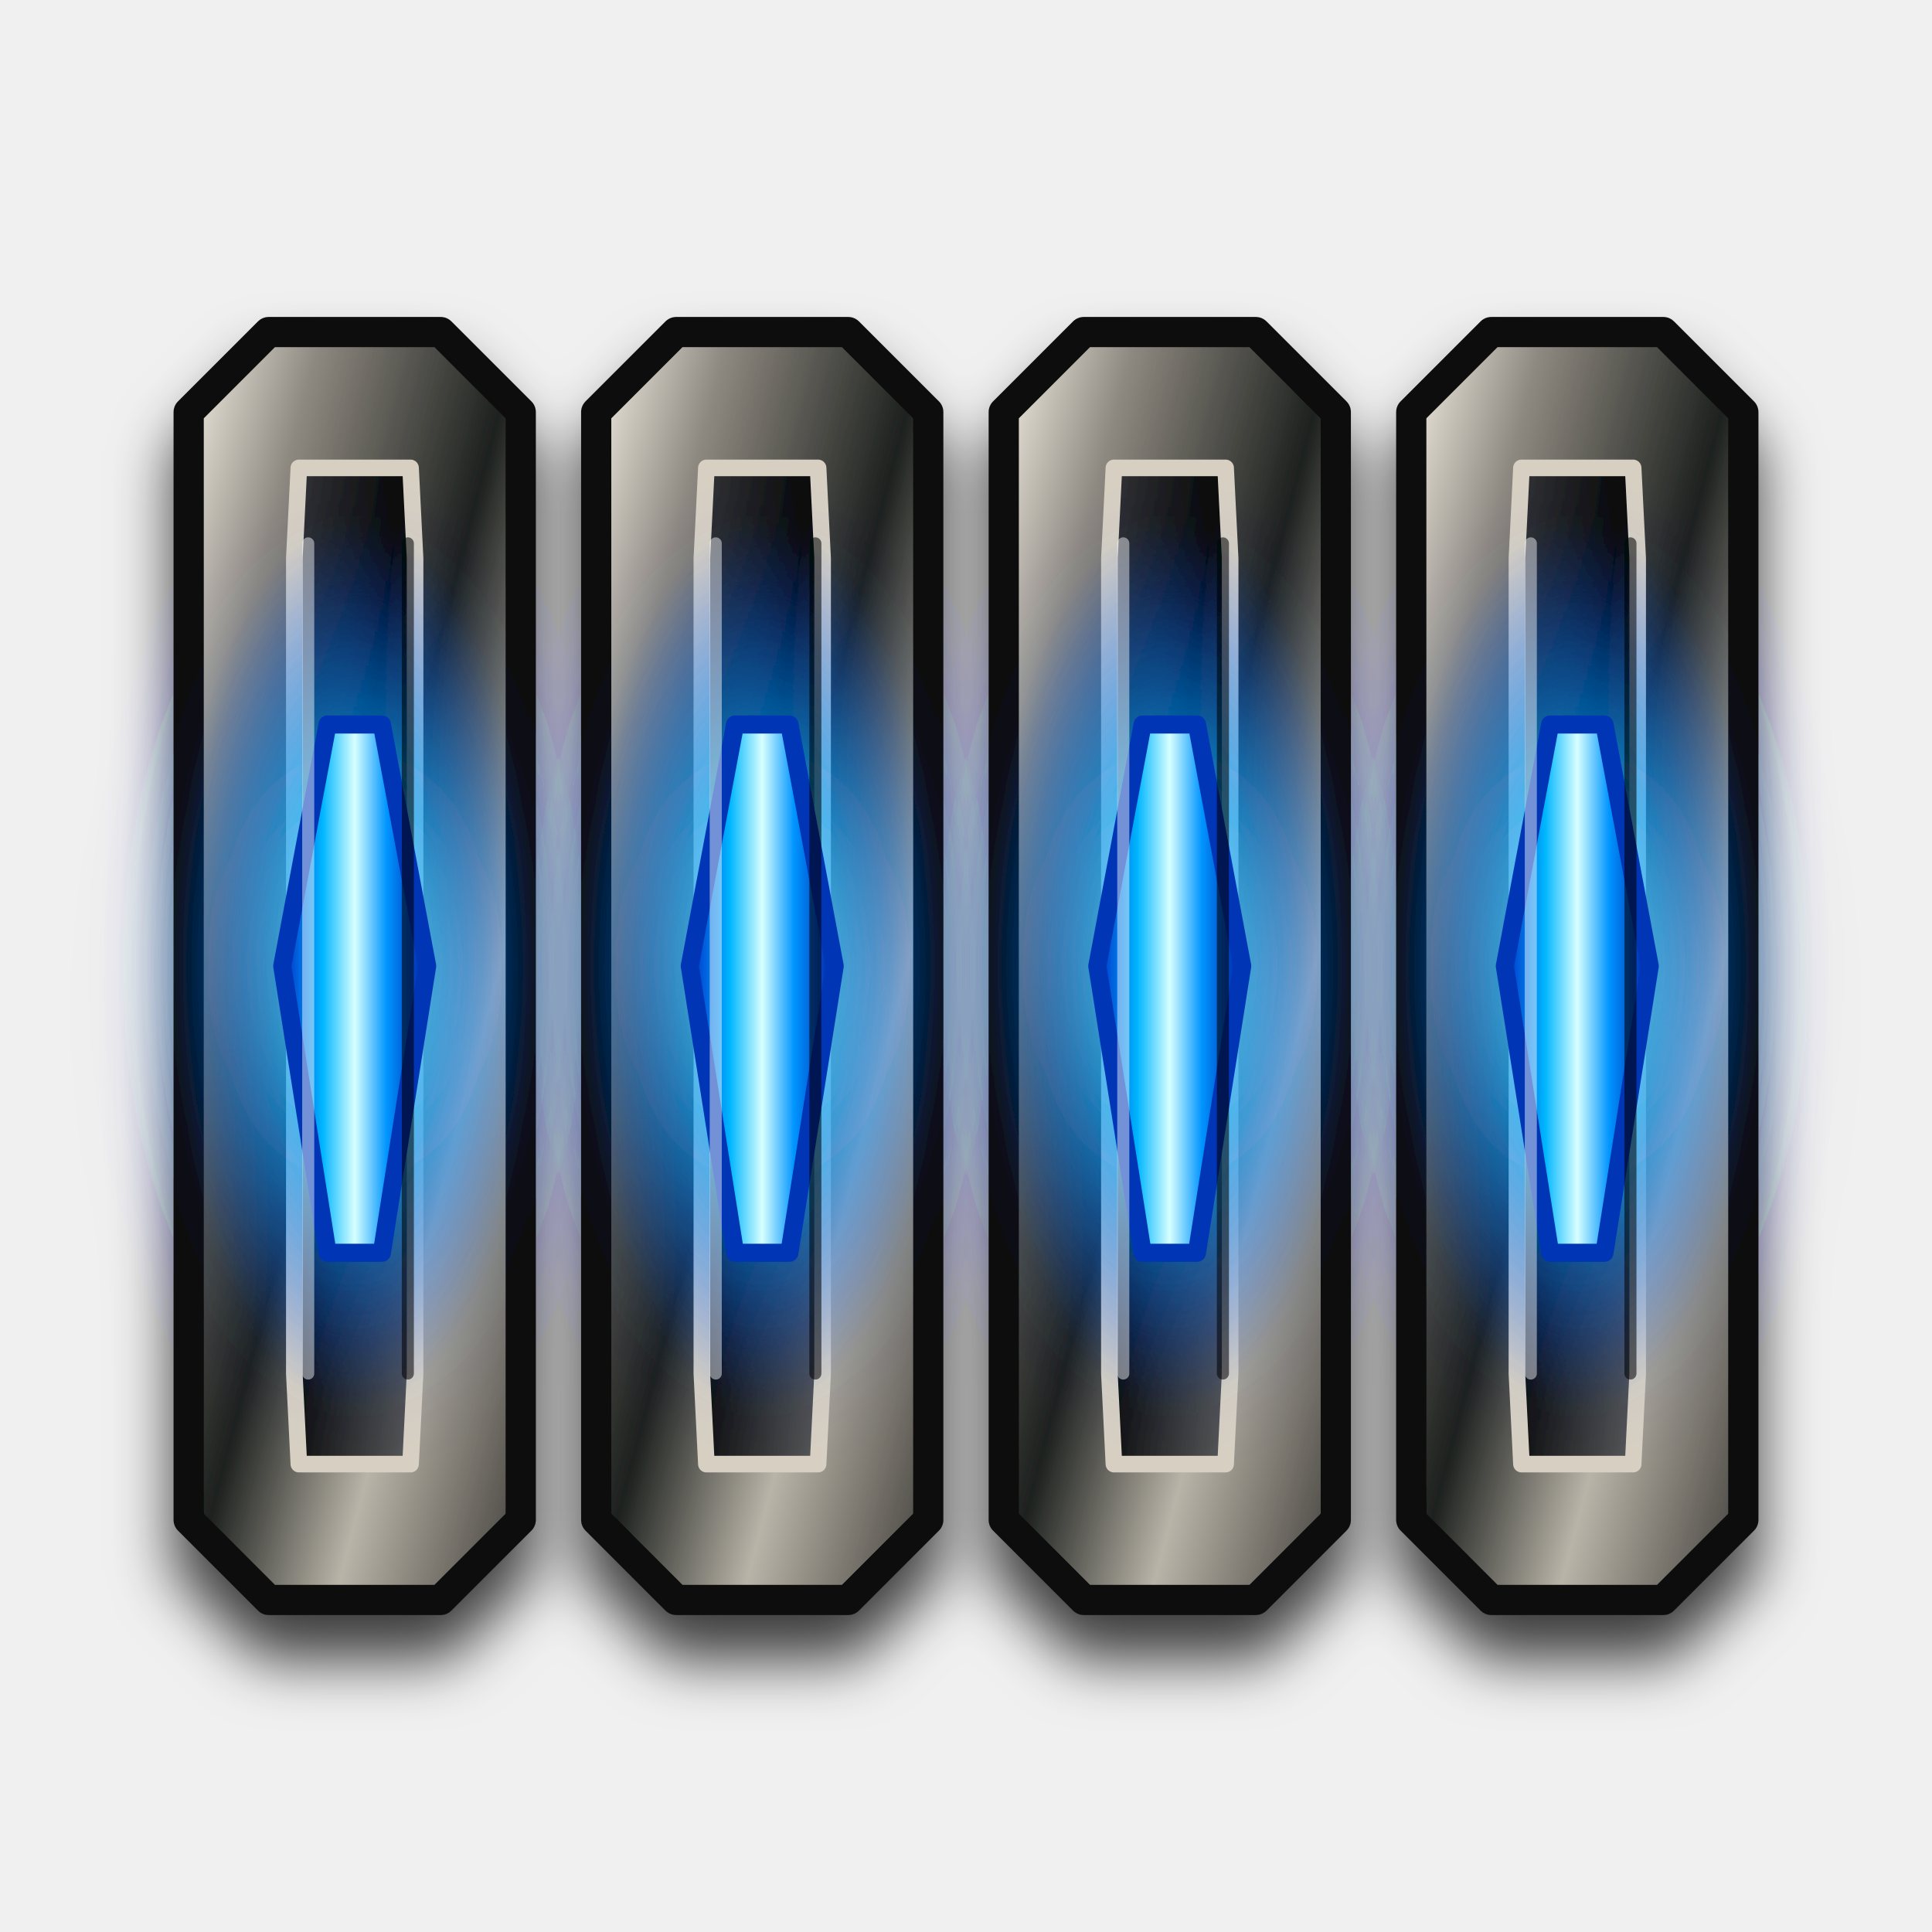
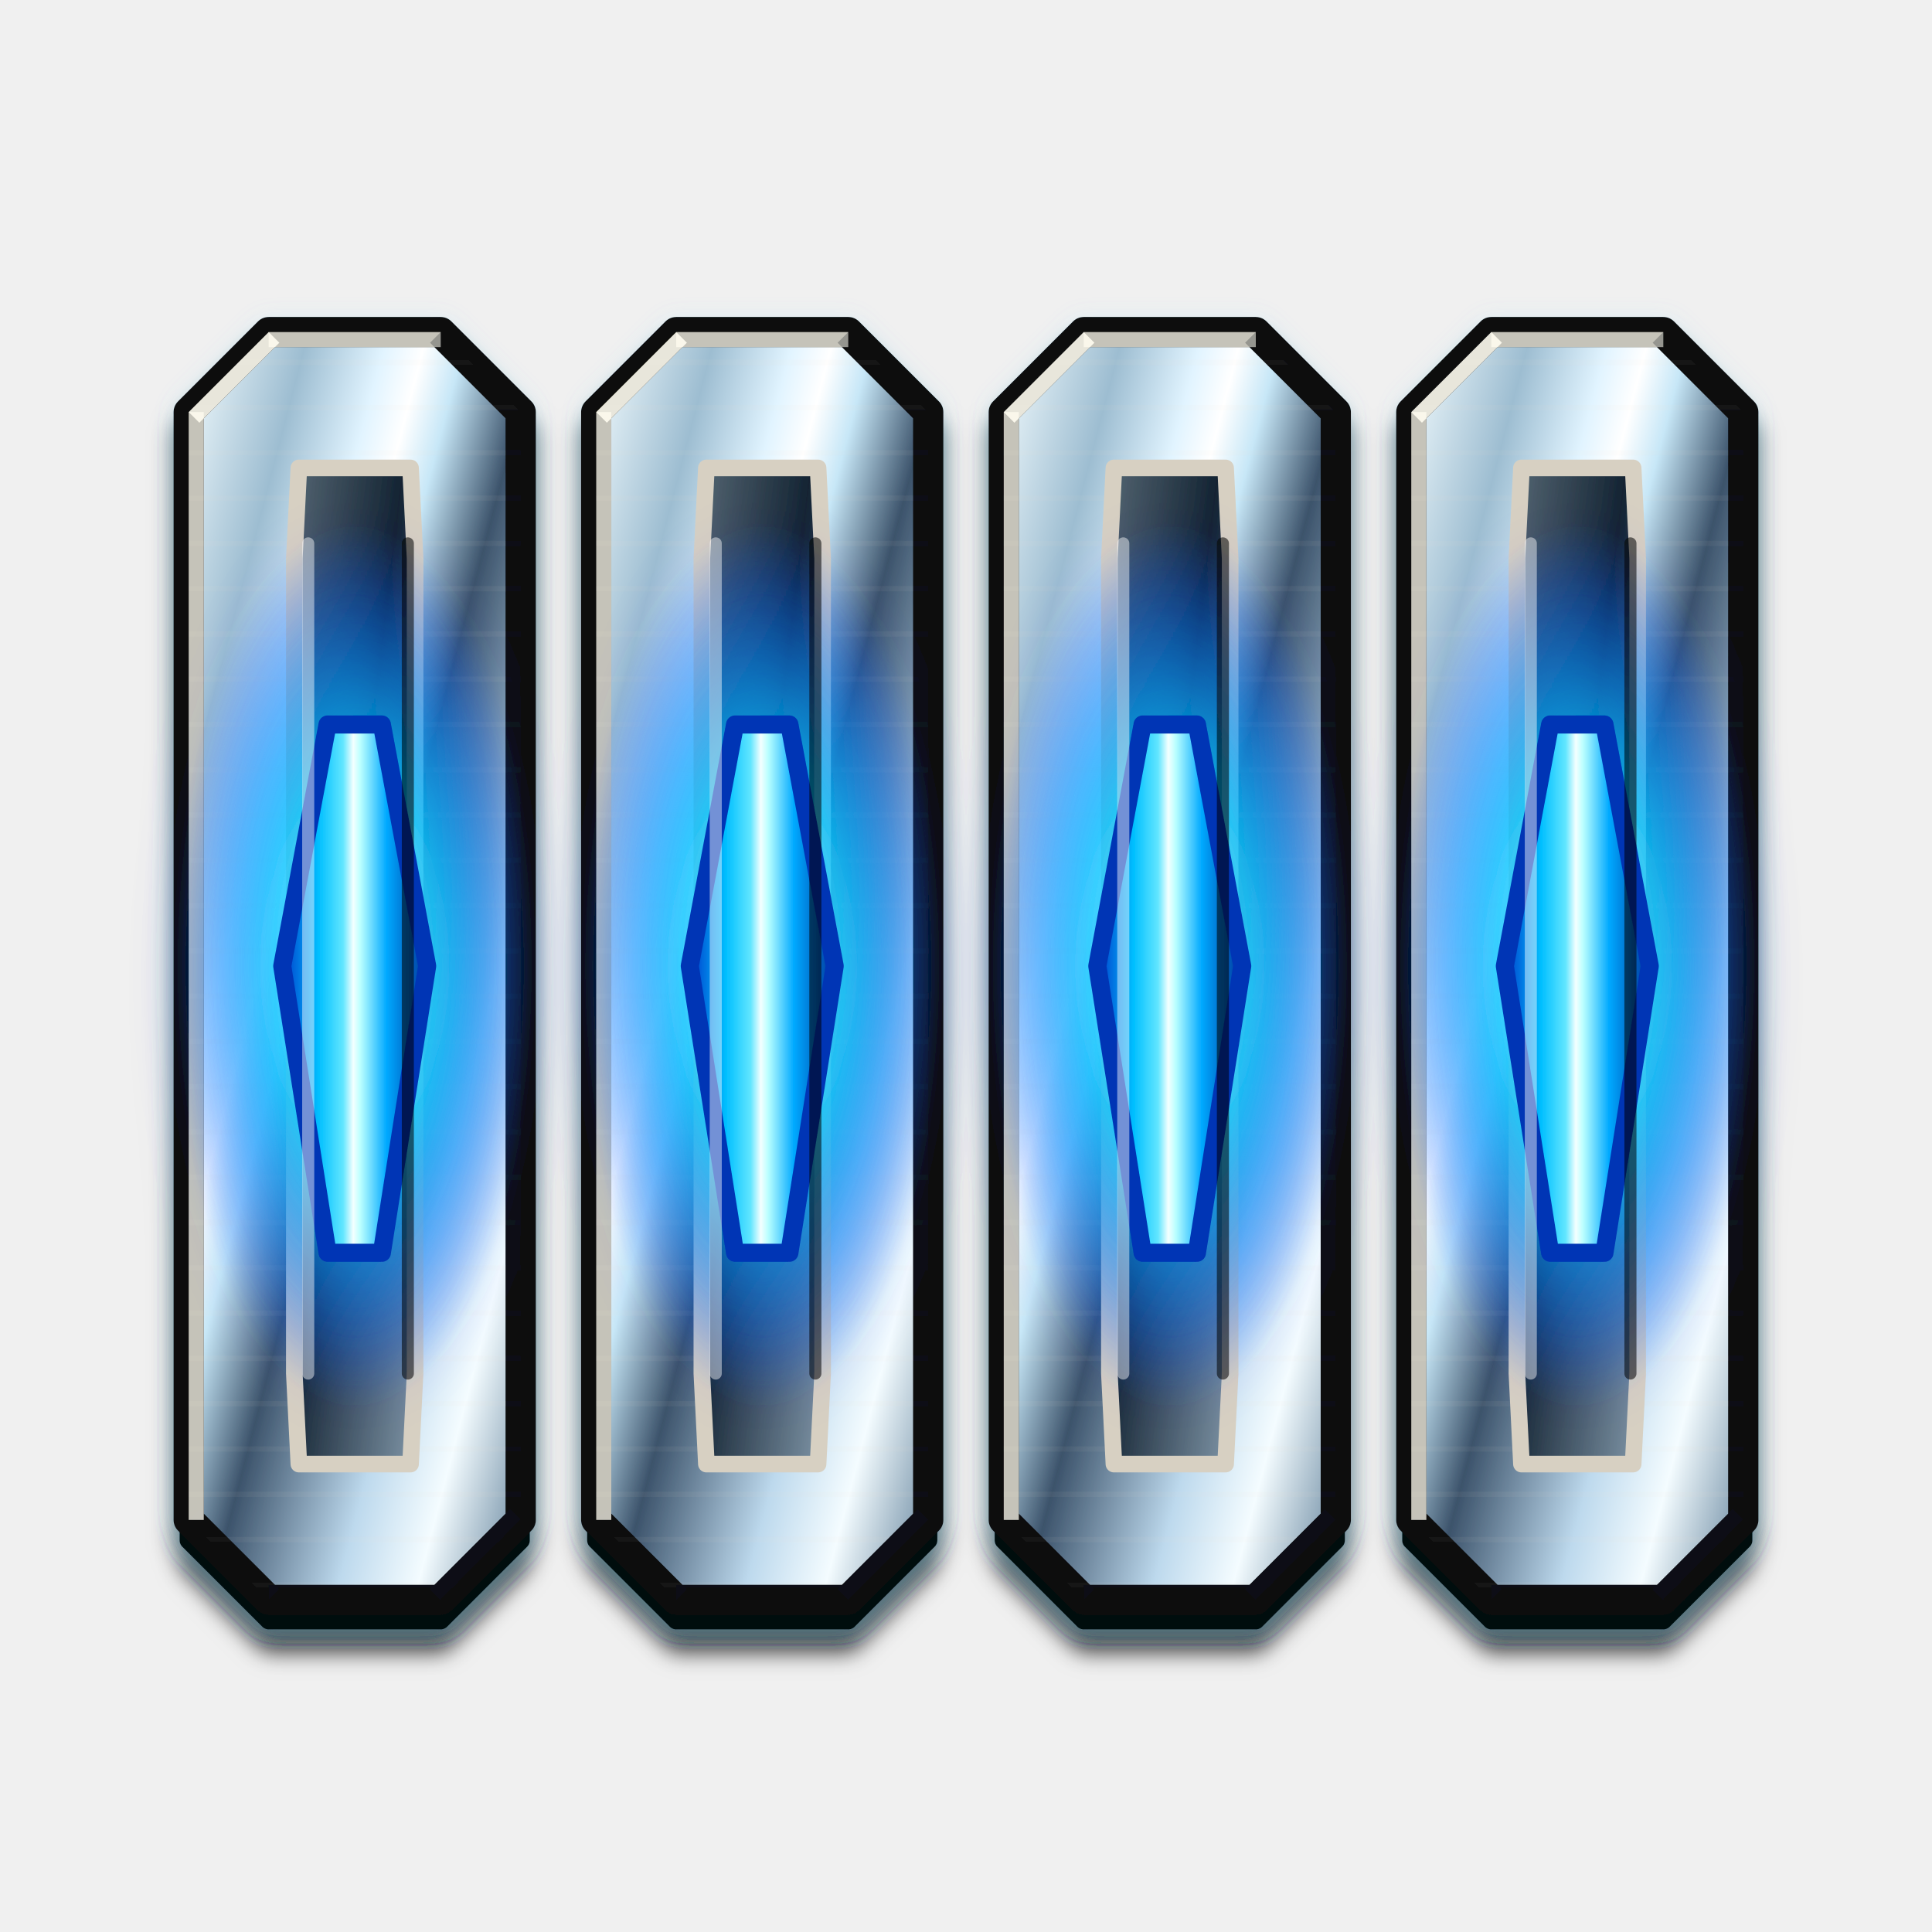
<svg xmlns="http://www.w3.org/2000/svg" width="128" height="128" viewBox="0 0 128 128">
  <defs>
    <linearGradient id="steel" x1="0" y1="0" x2="1" y2="1">
-       <stop offset="0%" stop-color="#f6f2e8" />
-       <stop offset="20%" stop-color="#8e8980" />
-       <stop offset="50%" stop-color="#1e211f" />
-       <stop offset="72%" stop-color="#b9b4a8" />
-       <stop offset="100%" stop-color="#3f3d39" />
+       <stop offset="0%" stop-color="#f5fdff" />
+       <stop offset="18%" stop-color="#9dbdd1" />
+       <stop offset="30%" stop-color="#e1f4ff" />
+       <stop offset="36%" stop-color="#ffffff" />
+       <stop offset="42%" stop-color="#c7e7f7" />
+       <stop offset="53%" stop-color="#3c536b" />
+       <stop offset="72%" stop-color="#bdd9ed" />
+       <stop offset="84%" stop-color="#f4fcff" />
+       <stop offset="100%" stop-color="#5c7d97" />
    </linearGradient>
    <linearGradient id="steel2" x1="0" y1="0" x2="0" y2="1">
      <stop offset="0%" stop-color="#ffffff" />
-       <stop offset="24%" stop-color="#bfc4c6" />
-       <stop offset="48%" stop-color="#383b3d" />
-       <stop offset="75%" stop-color="#8f9698" />
-       <stop offset="100%" stop-color="#0c0d0f" />
+       <stop offset="18%" stop-color="#b0cddd" />
+       <stop offset="31%" stop-color="#f2fdff" />
+       <stop offset="37%" stop-color="#ffffff" />
+       <stop offset="43%" stop-color="#c5e5f4" />
+       <stop offset="52%" stop-color="#425c73" />
+       <stop offset="72%" stop-color="#b9d4e8" />
+       <stop offset="84%" stop-color="#edfbff" />
+       <stop offset="100%" stop-color="#567990" />
    </linearGradient>
    <linearGradient id="darkMetal" x1="0" y1="0" x2="1" y2="1">
-       <stop offset="0%" stop-color="#343536" />
-       <stop offset="45%" stop-color="#070808" />
-       <stop offset="100%" stop-color="#5a5c5d" />
+       <stop offset="0%" stop-color="#536572" />
+       <stop offset="45%" stop-color="#142433" />
+       <stop offset="100%" stop-color="#7e94a6" />
    </linearGradient>
    <linearGradient id="blueCore" x1="0" y1="0" x2="1" y2="0">
-       <stop offset="0%" stop-color="#002cc8" />
-       <stop offset="28%" stop-color="#02b7ff" />
-       <stop offset="50%" stop-color="#d7ffff" />
-       <stop offset="72%" stop-color="#0095ff" />
-       <stop offset="100%" stop-color="#001da7" />
+       <stop offset="0%" stop-color="#0039ca" />
+       <stop offset="25%" stop-color="#00bfff" />
+       <stop offset="42%" stop-color="#62e6ff" />
+       <stop offset="49%" stop-color="#f4ffff" />
+       <stop offset="54%" stop-color="#baffff" />
+       <stop offset="72%" stop-color="#00a9ff" />
+       <stop offset="100%" stop-color="#00349b" />
    </linearGradient>
    <radialGradient id="blueGlow" cx="50%" cy="50%" r="50%">
      <stop offset="0%" stop-color="#cbffff" stop-opacity=".95" />
-       <stop offset="45%" stop-color="#00aaff" stop-opacity=".55" />
+       <stop offset="45%" stop-color="#00c4ff" stop-opacity=".72" />
      <stop offset="100%" stop-color="#003bff" stop-opacity="0" />
    </radialGradient>
    <linearGradient id="copper" x1="0" y1="0" x2="1" y2="1">
-       <stop offset="0%" stop-color="#fff2c0" />
-       <stop offset="18%" stop-color="#ff9c42" />
-       <stop offset="48%" stop-color="#6e2100" />
-       <stop offset="76%" stop-color="#c45b00" />
-       <stop offset="100%" stop-color="#ffd16a" />
+       <stop offset="0%" stop-color="#fff4d2" />
+       <stop offset="16%" stop-color="#e4a054" />
+       <stop offset="29%" stop-color="#ffd58d" />
+       <stop offset="36%" stop-color="#fff6df" />
+       <stop offset="43%" stop-color="#efb96d" />
+       <stop offset="53%" stop-color="#7e3b13" />
+       <stop offset="73%" stop-color="#d58a38" />
+       <stop offset="85%" stop-color="#ffd17f" />
+       <stop offset="100%" stop-color="#985221" />
    </linearGradient>
    <linearGradient id="gold" x1="0" y1="0" x2="1" y2="1">
-       <stop offset="0%" stop-color="#fff7af" />
-       <stop offset="20%" stop-color="#ffbd20" />
-       <stop offset="44%" stop-color="#7a3d00" />
-       <stop offset="70%" stop-color="#e98a00" />
-       <stop offset="100%" stop-color="#fff06a" />
+       <stop offset="0%" stop-color="#fffbd4" />
+       <stop offset="16%" stop-color="#e9b83d" />
+       <stop offset="29%" stop-color="#f9d96c" />
+       <stop offset="36%" stop-color="#fffef0" />
+       <stop offset="43%" stop-color="#ffed95" />
+       <stop offset="53%" stop-color="#9d6916" />
+       <stop offset="71%" stop-color="#e7b632" />
+       <stop offset="84%" stop-color="#fff6b6" />
+       <stop offset="100%" stop-color="#ac791b" />
    </linearGradient>
    <linearGradient id="redGem" x1="0" y1="0" x2="0" y2="1">
-       <stop offset="0%" stop-color="#ff6b25" />
-       <stop offset="45%" stop-color="#a5120b" />
-       <stop offset="100%" stop-color="#430007" />
+       <stop offset="0%" stop-color="#ff9a7c" />
+       <stop offset="26%" stop-color="#e14b43" />
+       <stop offset="42%" stop-color="#ffbe9c" />
+       <stop offset="52%" stop-color="#b22530" />
+       <stop offset="76%" stop-color="#731825" />
+       <stop offset="100%" stop-color="#421020" />
    </linearGradient>
    <filter id="shadow" x="-30%" y="-30%" width="160%" height="160%">
-       <feDropShadow dx="0" dy="3" stdDeviation="2" flood-color="#000000" flood-opacity=".75" />
+       <feDropShadow dx="0" dy="1.5" stdDeviation="0.7" flood-color="#000000" flood-opacity=".75" />
    </filter>
    <filter id="glow" x="-70%" y="-70%" width="240%" height="240%">
-       <feGaussianBlur stdDeviation="3.2" result="blur" />
+       <feGaussianBlur stdDeviation="1.6" result="blur" />
      <feMerge>
        <feMergeNode in="blur" />
        <feMergeNode in="SourceGraphic" />
      </feMerge>
    </filter>
+     <filter id="metalAura" x="-15%" y="-15%" width="130%" height="130%">
+       <feDropShadow dx="0" dy="0" stdDeviation=".65" flood-color="#74cfff" flood-opacity="0.14" />
+     </filter>
  </defs>
  <g filter="url(#shadow)">
-     <polygon points="17.8,22.0 29.2,22.0 34.5,27.3 34.5,100.7 29.2,106.0 17.8,106.0 12.5,100.7 12.5,27.3" fill="url(#steel)" stroke="#080808" stroke-width="2" stroke-linejoin="round" />
-     <polygon points="19.8,31.0 27.2,31.0 27.5,37.0 27.5,91.0 27.2,97.0 19.8,97.0 19.5,91.0 19.5,37.0" fill="url(#darkMetal)" stroke="#d7d0c2" stroke-width="1.1" stroke-linejoin="round" />
-     <ellipse cx="23.5" cy="64.0" rx="12.1" ry="29.4" fill="url(#blueGlow)" filter="url(#glow)" opacity=".9" />
-     <polygon points="21.7,48.0 25.3,48.0 28.3,64.0 25.3,83.0 21.7,83.0 18.7,64.0" fill="url(#blueCore)" stroke="#0036b5" stroke-width="1.2" stroke-linejoin="round" />
-     <line x1="20.42" y1="36" x2="20.42" y2="91" stroke="#ffffff" stroke-width="0.8" opacity="0.45" stroke-linecap="round" />
-     <line x1="27.02" y1="36" x2="27.02" y2="91" stroke="#000000" stroke-width="0.8" opacity="0.55" stroke-linecap="round" />
-     <polygon points="44.8,22.0 56.2,22.0 61.5,27.3 61.5,100.7 56.2,106.0 44.8,106.0 39.5,100.7 39.5,27.3" fill="url(#steel)" stroke="#080808" stroke-width="2" stroke-linejoin="round" />
-     <polygon points="46.8,31.0 54.2,31.0 54.5,37.0 54.5,91.0 54.2,97.0 46.8,97.0 46.5,91.0 46.5,37.0" fill="url(#darkMetal)" stroke="#d7d0c2" stroke-width="1.1" stroke-linejoin="round" />
-     <ellipse cx="50.5" cy="64.0" rx="12.1" ry="29.4" fill="url(#blueGlow)" filter="url(#glow)" opacity=".9" />
-     <polygon points="48.7,48.0 52.3,48.0 55.3,64.0 52.3,83.0 48.7,83.0 45.7,64.0" fill="url(#blueCore)" stroke="#0036b5" stroke-width="1.2" stroke-linejoin="round" />
-     <line x1="47.42" y1="36" x2="47.42" y2="91" stroke="#ffffff" stroke-width="0.8" opacity="0.45" stroke-linecap="round" />
-     <line x1="54.02" y1="36" x2="54.02" y2="91" stroke="#000000" stroke-width="0.8" opacity="0.55" stroke-linecap="round" />
-     <polygon points="71.8,22.0 83.2,22.0 88.5,27.3 88.5,100.7 83.2,106.0 71.8,106.0 66.5,100.7 66.5,27.3" fill="url(#steel)" stroke="#080808" stroke-width="2" stroke-linejoin="round" />
-     <polygon points="73.8,31.0 81.2,31.0 81.5,37.0 81.5,91.0 81.2,97.0 73.8,97.0 73.5,91.0 73.5,37.0" fill="url(#darkMetal)" stroke="#d7d0c2" stroke-width="1.1" stroke-linejoin="round" />
-     <ellipse cx="77.5" cy="64.0" rx="12.1" ry="29.4" fill="url(#blueGlow)" filter="url(#glow)" opacity=".9" />
-     <polygon points="75.7,48.0 79.3,48.0 82.3,64.0 79.3,83.0 75.7,83.0 72.7,64.0" fill="url(#blueCore)" stroke="#0036b5" stroke-width="1.2" stroke-linejoin="round" />
-     <line x1="74.42" y1="36" x2="74.42" y2="91" stroke="#ffffff" stroke-width="0.8" opacity="0.45" stroke-linecap="round" />
-     <line x1="81.02" y1="36" x2="81.02" y2="91" stroke="#000000" stroke-width="0.8" opacity="0.55" stroke-linecap="round" />
-     <polygon points="98.8,22.0 110.2,22.0 115.5,27.3 115.5,100.7 110.2,106.0 98.8,106.0 93.5,100.7 93.5,27.3" fill="url(#steel)" stroke="#080808" stroke-width="2" stroke-linejoin="round" />
-     <polygon points="100.8,31.0 108.2,31.0 108.5,37.0 108.5,91.0 108.2,97.0 100.8,97.0 100.5,91.0 100.5,37.0" fill="url(#darkMetal)" stroke="#d7d0c2" stroke-width="1.1" stroke-linejoin="round" />
-     <ellipse cx="104.5" cy="64.0" rx="12.1" ry="29.4" fill="url(#blueGlow)" filter="url(#glow)" opacity=".9" />
-     <polygon points="102.7,48.0 106.3,48.0 109.3,64.0 106.3,83.0 102.7,83.0 99.7,64.0" fill="url(#blueCore)" stroke="#0036b5" stroke-width="1.2" stroke-linejoin="round" />
-     <line x1="101.42" y1="36" x2="101.42" y2="91" stroke="#ffffff" stroke-width="0.8" opacity="0.45" stroke-linecap="round" />
-     <line x1="108.02" y1="36" x2="108.02" y2="91" stroke="#000000" stroke-width="0.8" opacity="0.55" stroke-linecap="round" />
+     <g filter="url(#metalAura)">
+       <polygon points="17.8,22.0 29.2,22.0 34.5,27.3 34.5,100.7 29.2,106.0 17.8,106.0 12.5,100.7 12.5,27.3" fill="#26323e" stroke="#020810" stroke-width="1.2" stroke-linejoin="round" transform="translate(0 1.35)" />
+       <polygon points="17.8,22.0 29.2,22.0 34.5,27.3 34.5,100.7 29.2,106.0 17.8,106.0 12.5,100.7 12.5,27.3" fill="url(#steel)" stroke="#080808" stroke-width="2" stroke-linejoin="round" />
+       <clipPath id="bevel-1">
+         <polygon points="17.8,22.0 29.2,22.0 34.5,27.3 34.5,100.7 29.2,106.0 17.8,106.0 12.5,100.7 12.5,27.3" />
+       </clipPath>
+       <g clip-path="url(#bevel-1)">
+         <path d="M0 0 H128 M0 3 H128 M0 6 H128 M0 9 H128 M0 12 H128 M0 15 H128 M0 18 H128 M0 21 H128 M0 24 H128 M0 27 H128 M0 30 H128 M0 33 H128 M0 36 H128 M0 39 H128 M0 42 H128 M0 45 H128 M0 48 H128 M0 51 H128 M0 54 H128 M0 57 H128 M0 60 H128 M0 63 H128 M0 66 H128 M0 69 H128 M0 72 H128 M0 75 H128 M0 78 H128 M0 81 H128 M0 84 H128 M0 87 H128 M0 90 H128 M0 93 H128 M0 96 H128 M0 99 H128 M0 102 H128 M0 105 H128 M0 108 H128 M0 111 H128 M0 114 H128 M0 117 H128 M0 120 H128 M0 123 H128 M0 126 H128" fill="none" stroke="#f2e7cd" stroke-opacity=".055" stroke-width=".35" />
+         <path d="M17.8 22.0 L29.2 22.0" fill="none" stroke="#fffdf0" stroke-opacity="0.762" stroke-width="2.0" />
+         <path d="M29.2 22.0 L34.5 27.3" fill="none" stroke="#0c1017" stroke-opacity="0.260" stroke-width="2.0" />
+         <path d="M34.5 27.3 L34.5 100.7" fill="none" stroke="#0c1017" stroke-opacity="0.543" stroke-width="2.0" />
+         <path d="M34.5 100.7 L29.2 106.0" fill="none" stroke="#0c1017" stroke-opacity="0.660" stroke-width="2.0" />
+         <path d="M29.2 106.0 L17.8 106.0" fill="none" stroke="#0c1017" stroke-opacity="0.543" stroke-width="2.0" />
+         <path d="M17.8 106.0 L12.5 100.7" fill="none" stroke="#0c1017" stroke-opacity="0.260" stroke-width="2.0" />
+         <path d="M12.5 100.7 L12.5 27.3" fill="none" stroke="#fffdf0" stroke-opacity="0.762" stroke-width="2.0" />
+         <path d="M12.5 27.3 L17.8 22.0" fill="none" stroke="#fffdf0" stroke-opacity="0.905" stroke-width="2.0" />
+       </g>
+       <polygon points="19.8,31.0 27.2,31.0 27.5,37.0 27.5,91.0 27.2,97.0 19.8,97.0 19.5,91.0 19.5,37.0" fill="url(#darkMetal)" stroke="#d7d0c2" stroke-width="1.1" stroke-linejoin="round" />
+       <ellipse cx="23.5" cy="64.0" rx="12.1" ry="29.4" fill="url(#blueGlow)" filter="url(#glow)" opacity=".9" />
+       <polygon points="21.7,48.0 25.3,48.0 28.3,64.0 25.3,83.0 21.7,83.0 18.7,64.0" fill="url(#blueCore)" stroke="#0036b5" stroke-width="1.2" stroke-linejoin="round" />
+       <line x1="20.42" y1="36" x2="20.42" y2="91" stroke="#ffffff" stroke-width="0.8" opacity="0.45" stroke-linecap="round" />
+       <line x1="27.02" y1="36" x2="27.02" y2="91" stroke="#000000" stroke-width="0.8" opacity="0.55" stroke-linecap="round" />
+       <polygon points="44.8,22.0 56.2,22.0 61.5,27.3 61.5,100.7 56.2,106.0 44.8,106.0 39.5,100.7 39.5,27.3" fill="#26323e" stroke="#020810" stroke-width="1.2" stroke-linejoin="round" transform="translate(0 1.35)" />
+       <polygon points="44.8,22.0 56.2,22.0 61.5,27.3 61.5,100.7 56.2,106.0 44.8,106.0 39.5,100.7 39.5,27.3" fill="url(#steel)" stroke="#080808" stroke-width="2" stroke-linejoin="round" />
+       <clipPath id="bevel-2">
+         <polygon points="44.8,22.0 56.2,22.0 61.5,27.3 61.5,100.7 56.2,106.0 44.8,106.0 39.5,100.7 39.5,27.3" />
+       </clipPath>
+       <g clip-path="url(#bevel-2)">
+         <path d="M0 0 H128 M0 3 H128 M0 6 H128 M0 9 H128 M0 12 H128 M0 15 H128 M0 18 H128 M0 21 H128 M0 24 H128 M0 27 H128 M0 30 H128 M0 33 H128 M0 36 H128 M0 39 H128 M0 42 H128 M0 45 H128 M0 48 H128 M0 51 H128 M0 54 H128 M0 57 H128 M0 60 H128 M0 63 H128 M0 66 H128 M0 69 H128 M0 72 H128 M0 75 H128 M0 78 H128 M0 81 H128 M0 84 H128 M0 87 H128 M0 90 H128 M0 93 H128 M0 96 H128 M0 99 H128 M0 102 H128 M0 105 H128 M0 108 H128 M0 111 H128 M0 114 H128 M0 117 H128 M0 120 H128 M0 123 H128 M0 126 H128" fill="none" stroke="#f2e7cd" stroke-opacity=".055" stroke-width=".35" />
+         <path d="M44.8 22.0 L56.2 22.0" fill="none" stroke="#fffdf0" stroke-opacity="0.762" stroke-width="2.0" />
+         <path d="M56.2 22.0 L61.5 27.3" fill="none" stroke="#0c1017" stroke-opacity="0.260" stroke-width="2.0" />
+         <path d="M61.5 27.3 L61.5 100.7" fill="none" stroke="#0c1017" stroke-opacity="0.543" stroke-width="2.0" />
+         <path d="M61.5 100.7 L56.2 106.0" fill="none" stroke="#0c1017" stroke-opacity="0.660" stroke-width="2.0" />
+         <path d="M56.2 106.0 L44.8 106.0" fill="none" stroke="#0c1017" stroke-opacity="0.543" stroke-width="2.0" />
+         <path d="M44.8 106.0 L39.5 100.7" fill="none" stroke="#0c1017" stroke-opacity="0.260" stroke-width="2.0" />
+         <path d="M39.5 100.7 L39.5 27.3" fill="none" stroke="#fffdf0" stroke-opacity="0.762" stroke-width="2.0" />
+         <path d="M39.5 27.3 L44.8 22.0" fill="none" stroke="#fffdf0" stroke-opacity="0.905" stroke-width="2.0" />
+       </g>
+       <polygon points="46.8,31.0 54.2,31.0 54.5,37.0 54.5,91.0 54.2,97.0 46.8,97.0 46.5,91.0 46.5,37.0" fill="url(#darkMetal)" stroke="#d7d0c2" stroke-width="1.1" stroke-linejoin="round" />
+       <ellipse cx="50.5" cy="64.0" rx="12.1" ry="29.4" fill="url(#blueGlow)" filter="url(#glow)" opacity=".9" />
+       <polygon points="48.7,48.0 52.3,48.0 55.3,64.0 52.3,83.0 48.7,83.0 45.7,64.0" fill="url(#blueCore)" stroke="#0036b5" stroke-width="1.2" stroke-linejoin="round" />
+       <line x1="47.42" y1="36" x2="47.42" y2="91" stroke="#ffffff" stroke-width="0.8" opacity="0.45" stroke-linecap="round" />
+       <line x1="54.02" y1="36" x2="54.02" y2="91" stroke="#000000" stroke-width="0.8" opacity="0.55" stroke-linecap="round" />
+       <polygon points="71.8,22.0 83.2,22.0 88.5,27.3 88.5,100.7 83.2,106.0 71.8,106.0 66.5,100.7 66.5,27.3" fill="#26323e" stroke="#020810" stroke-width="1.2" stroke-linejoin="round" transform="translate(0 1.35)" />
+       <polygon points="71.8,22.0 83.2,22.0 88.5,27.3 88.5,100.7 83.2,106.0 71.8,106.0 66.5,100.7 66.5,27.3" fill="url(#steel)" stroke="#080808" stroke-width="2" stroke-linejoin="round" />
+       <clipPath id="bevel-3">
+         <polygon points="71.8,22.0 83.2,22.0 88.5,27.3 88.5,100.7 83.2,106.0 71.8,106.0 66.5,100.7 66.5,27.3" />
+       </clipPath>
+       <g clip-path="url(#bevel-3)">
+         <path d="M0 0 H128 M0 3 H128 M0 6 H128 M0 9 H128 M0 12 H128 M0 15 H128 M0 18 H128 M0 21 H128 M0 24 H128 M0 27 H128 M0 30 H128 M0 33 H128 M0 36 H128 M0 39 H128 M0 42 H128 M0 45 H128 M0 48 H128 M0 51 H128 M0 54 H128 M0 57 H128 M0 60 H128 M0 63 H128 M0 66 H128 M0 69 H128 M0 72 H128 M0 75 H128 M0 78 H128 M0 81 H128 M0 84 H128 M0 87 H128 M0 90 H128 M0 93 H128 M0 96 H128 M0 99 H128 M0 102 H128 M0 105 H128 M0 108 H128 M0 111 H128 M0 114 H128 M0 117 H128 M0 120 H128 M0 123 H128 M0 126 H128" fill="none" stroke="#f2e7cd" stroke-opacity=".055" stroke-width=".35" />
+         <path d="M71.8 22.0 L83.2 22.0" fill="none" stroke="#fffdf0" stroke-opacity="0.762" stroke-width="2.0" />
+         <path d="M83.2 22.0 L88.5 27.3" fill="none" stroke="#0c1017" stroke-opacity="0.260" stroke-width="2.0" />
+         <path d="M88.5 27.3 L88.5 100.7" fill="none" stroke="#0c1017" stroke-opacity="0.543" stroke-width="2.0" />
+         <path d="M88.5 100.7 L83.2 106.0" fill="none" stroke="#0c1017" stroke-opacity="0.660" stroke-width="2.0" />
+         <path d="M83.2 106.0 L71.8 106.0" fill="none" stroke="#0c1017" stroke-opacity="0.543" stroke-width="2.0" />
+         <path d="M71.8 106.0 L66.5 100.7" fill="none" stroke="#0c1017" stroke-opacity="0.260" stroke-width="2.0" />
+         <path d="M66.5 100.7 L66.5 27.3" fill="none" stroke="#fffdf0" stroke-opacity="0.762" stroke-width="2.0" />
+         <path d="M66.5 27.3 L71.8 22.0" fill="none" stroke="#fffdf0" stroke-opacity="0.905" stroke-width="2.0" />
+       </g>
+       <polygon points="73.8,31.0 81.2,31.0 81.5,37.0 81.5,91.0 81.2,97.0 73.8,97.0 73.5,91.0 73.5,37.0" fill="url(#darkMetal)" stroke="#d7d0c2" stroke-width="1.1" stroke-linejoin="round" />
+       <ellipse cx="77.5" cy="64.0" rx="12.1" ry="29.4" fill="url(#blueGlow)" filter="url(#glow)" opacity=".9" />
+       <polygon points="75.7,48.0 79.3,48.0 82.3,64.0 79.3,83.0 75.7,83.0 72.7,64.0" fill="url(#blueCore)" stroke="#0036b5" stroke-width="1.2" stroke-linejoin="round" />
+       <line x1="74.42" y1="36" x2="74.42" y2="91" stroke="#ffffff" stroke-width="0.8" opacity="0.45" stroke-linecap="round" />
+       <line x1="81.02" y1="36" x2="81.02" y2="91" stroke="#000000" stroke-width="0.8" opacity="0.55" stroke-linecap="round" />
+       <polygon points="98.8,22.0 110.2,22.0 115.5,27.3 115.5,100.7 110.2,106.0 98.8,106.0 93.5,100.7 93.5,27.3" fill="#26323e" stroke="#020810" stroke-width="1.2" stroke-linejoin="round" transform="translate(0 1.35)" />
+       <polygon points="98.8,22.0 110.2,22.0 115.5,27.3 115.5,100.7 110.2,106.0 98.8,106.0 93.5,100.7 93.5,27.3" fill="url(#steel)" stroke="#080808" stroke-width="2" stroke-linejoin="round" />
+       <clipPath id="bevel-4">
+         <polygon points="98.8,22.0 110.2,22.0 115.5,27.3 115.5,100.7 110.2,106.0 98.8,106.0 93.5,100.7 93.5,27.3" />
+       </clipPath>
+       <g clip-path="url(#bevel-4)">
+         <path d="M0 0 H128 M0 3 H128 M0 6 H128 M0 9 H128 M0 12 H128 M0 15 H128 M0 18 H128 M0 21 H128 M0 24 H128 M0 27 H128 M0 30 H128 M0 33 H128 M0 36 H128 M0 39 H128 M0 42 H128 M0 45 H128 M0 48 H128 M0 51 H128 M0 54 H128 M0 57 H128 M0 60 H128 M0 63 H128 M0 66 H128 M0 69 H128 M0 72 H128 M0 75 H128 M0 78 H128 M0 81 H128 M0 84 H128 M0 87 H128 M0 90 H128 M0 93 H128 M0 96 H128 M0 99 H128 M0 102 H128 M0 105 H128 M0 108 H128 M0 111 H128 M0 114 H128 M0 117 H128 M0 120 H128 M0 123 H128 M0 126 H128" fill="none" stroke="#f2e7cd" stroke-opacity=".055" stroke-width=".35" />
+         <path d="M98.8 22.0 L110.2 22.0" fill="none" stroke="#fffdf0" stroke-opacity="0.762" stroke-width="2.0" />
+         <path d="M110.2 22.0 L115.5 27.3" fill="none" stroke="#0c1017" stroke-opacity="0.260" stroke-width="2.0" />
+         <path d="M115.5 27.3 L115.5 100.7" fill="none" stroke="#0c1017" stroke-opacity="0.543" stroke-width="2.0" />
+         <path d="M115.5 100.7 L110.2 106.0" fill="none" stroke="#0c1017" stroke-opacity="0.660" stroke-width="2.0" />
+         <path d="M110.2 106.0 L98.8 106.0" fill="none" stroke="#0c1017" stroke-opacity="0.543" stroke-width="2.0" />
+         <path d="M98.8 106.0 L93.5 100.7" fill="none" stroke="#0c1017" stroke-opacity="0.260" stroke-width="2.0" />
+         <path d="M93.5 100.7 L93.5 27.3" fill="none" stroke="#fffdf0" stroke-opacity="0.762" stroke-width="2.0" />
+         <path d="M93.5 27.3 L98.8 22.0" fill="none" stroke="#fffdf0" stroke-opacity="0.905" stroke-width="2.0" />
+       </g>
+       <polygon points="100.8,31.0 108.2,31.0 108.5,37.0 108.5,91.0 108.2,97.0 100.8,97.0 100.5,91.0 100.5,37.0" fill="url(#darkMetal)" stroke="#d7d0c2" stroke-width="1.1" stroke-linejoin="round" />
+       <ellipse cx="104.5" cy="64.0" rx="12.1" ry="29.4" fill="url(#blueGlow)" filter="url(#glow)" opacity=".9" />
+       <polygon points="102.7,48.0 106.3,48.0 109.3,64.0 106.3,83.0 102.7,83.0 99.7,64.0" fill="url(#blueCore)" stroke="#0036b5" stroke-width="1.2" stroke-linejoin="round" />
+       <line x1="101.42" y1="36" x2="101.42" y2="91" stroke="#ffffff" stroke-width="0.8" opacity="0.45" stroke-linecap="round" />
+       <line x1="108.02" y1="36" x2="108.02" y2="91" stroke="#000000" stroke-width="0.8" opacity="0.55" stroke-linecap="round" />
+     </g>
  </g>
</svg>
